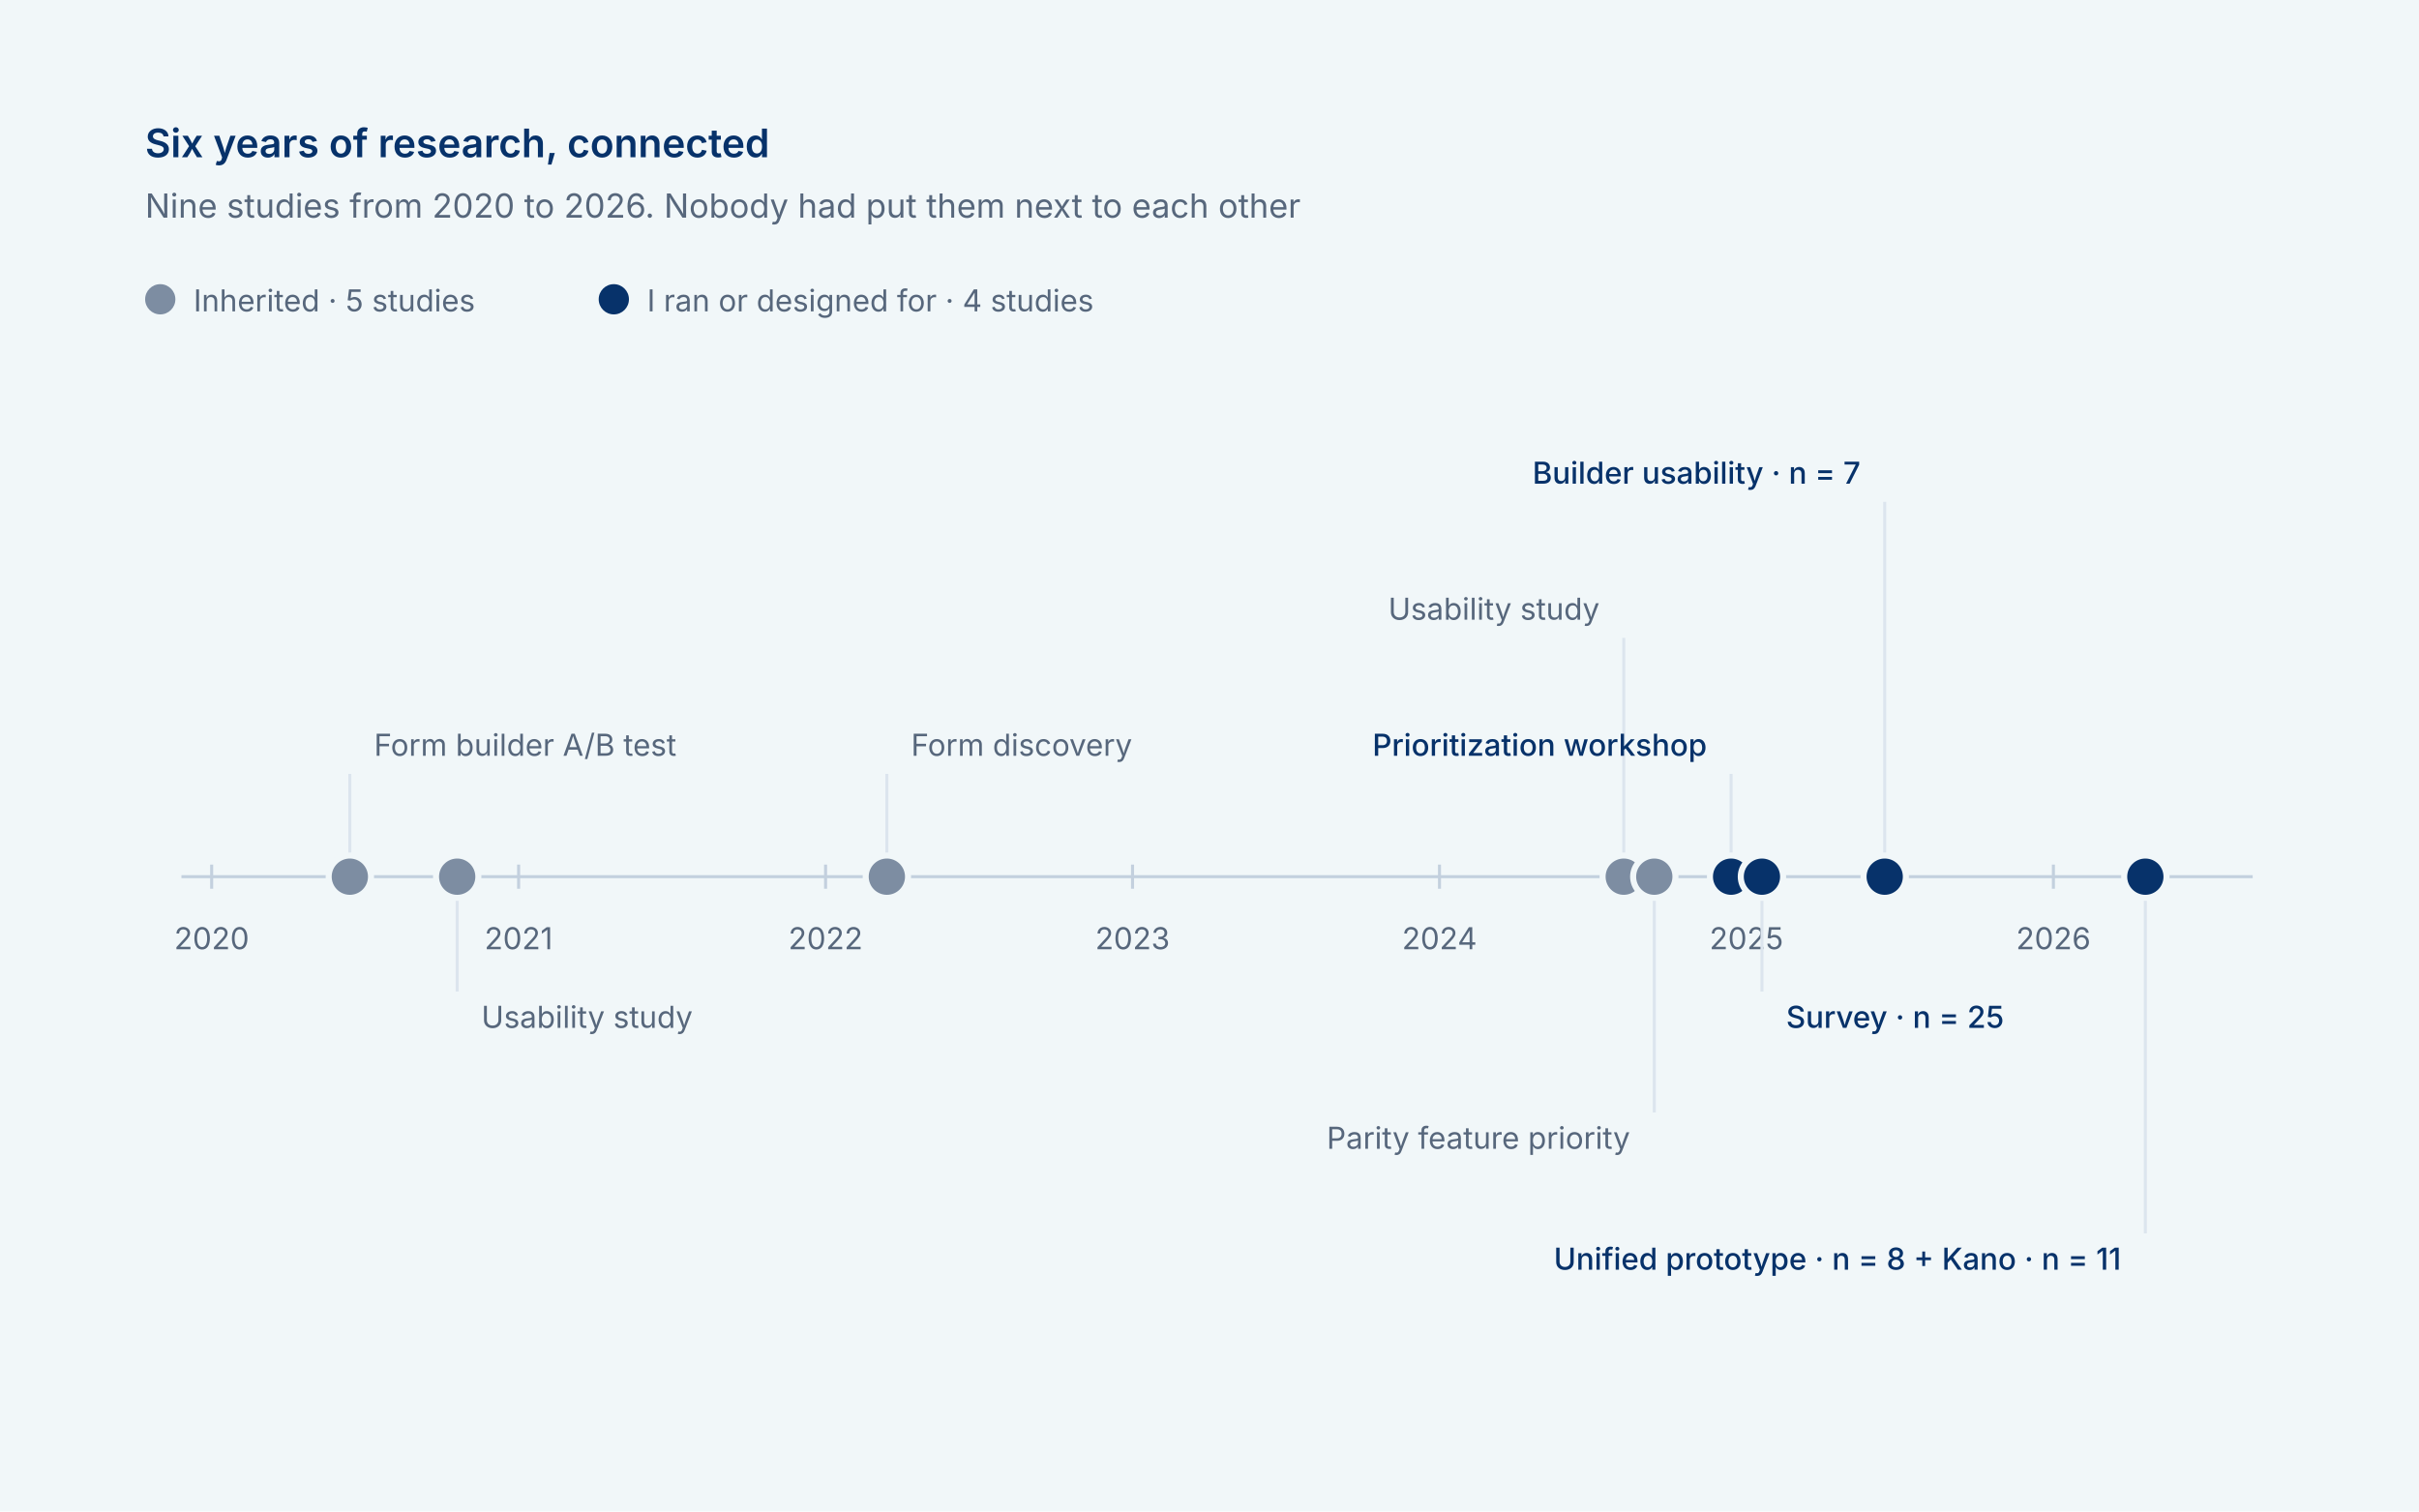
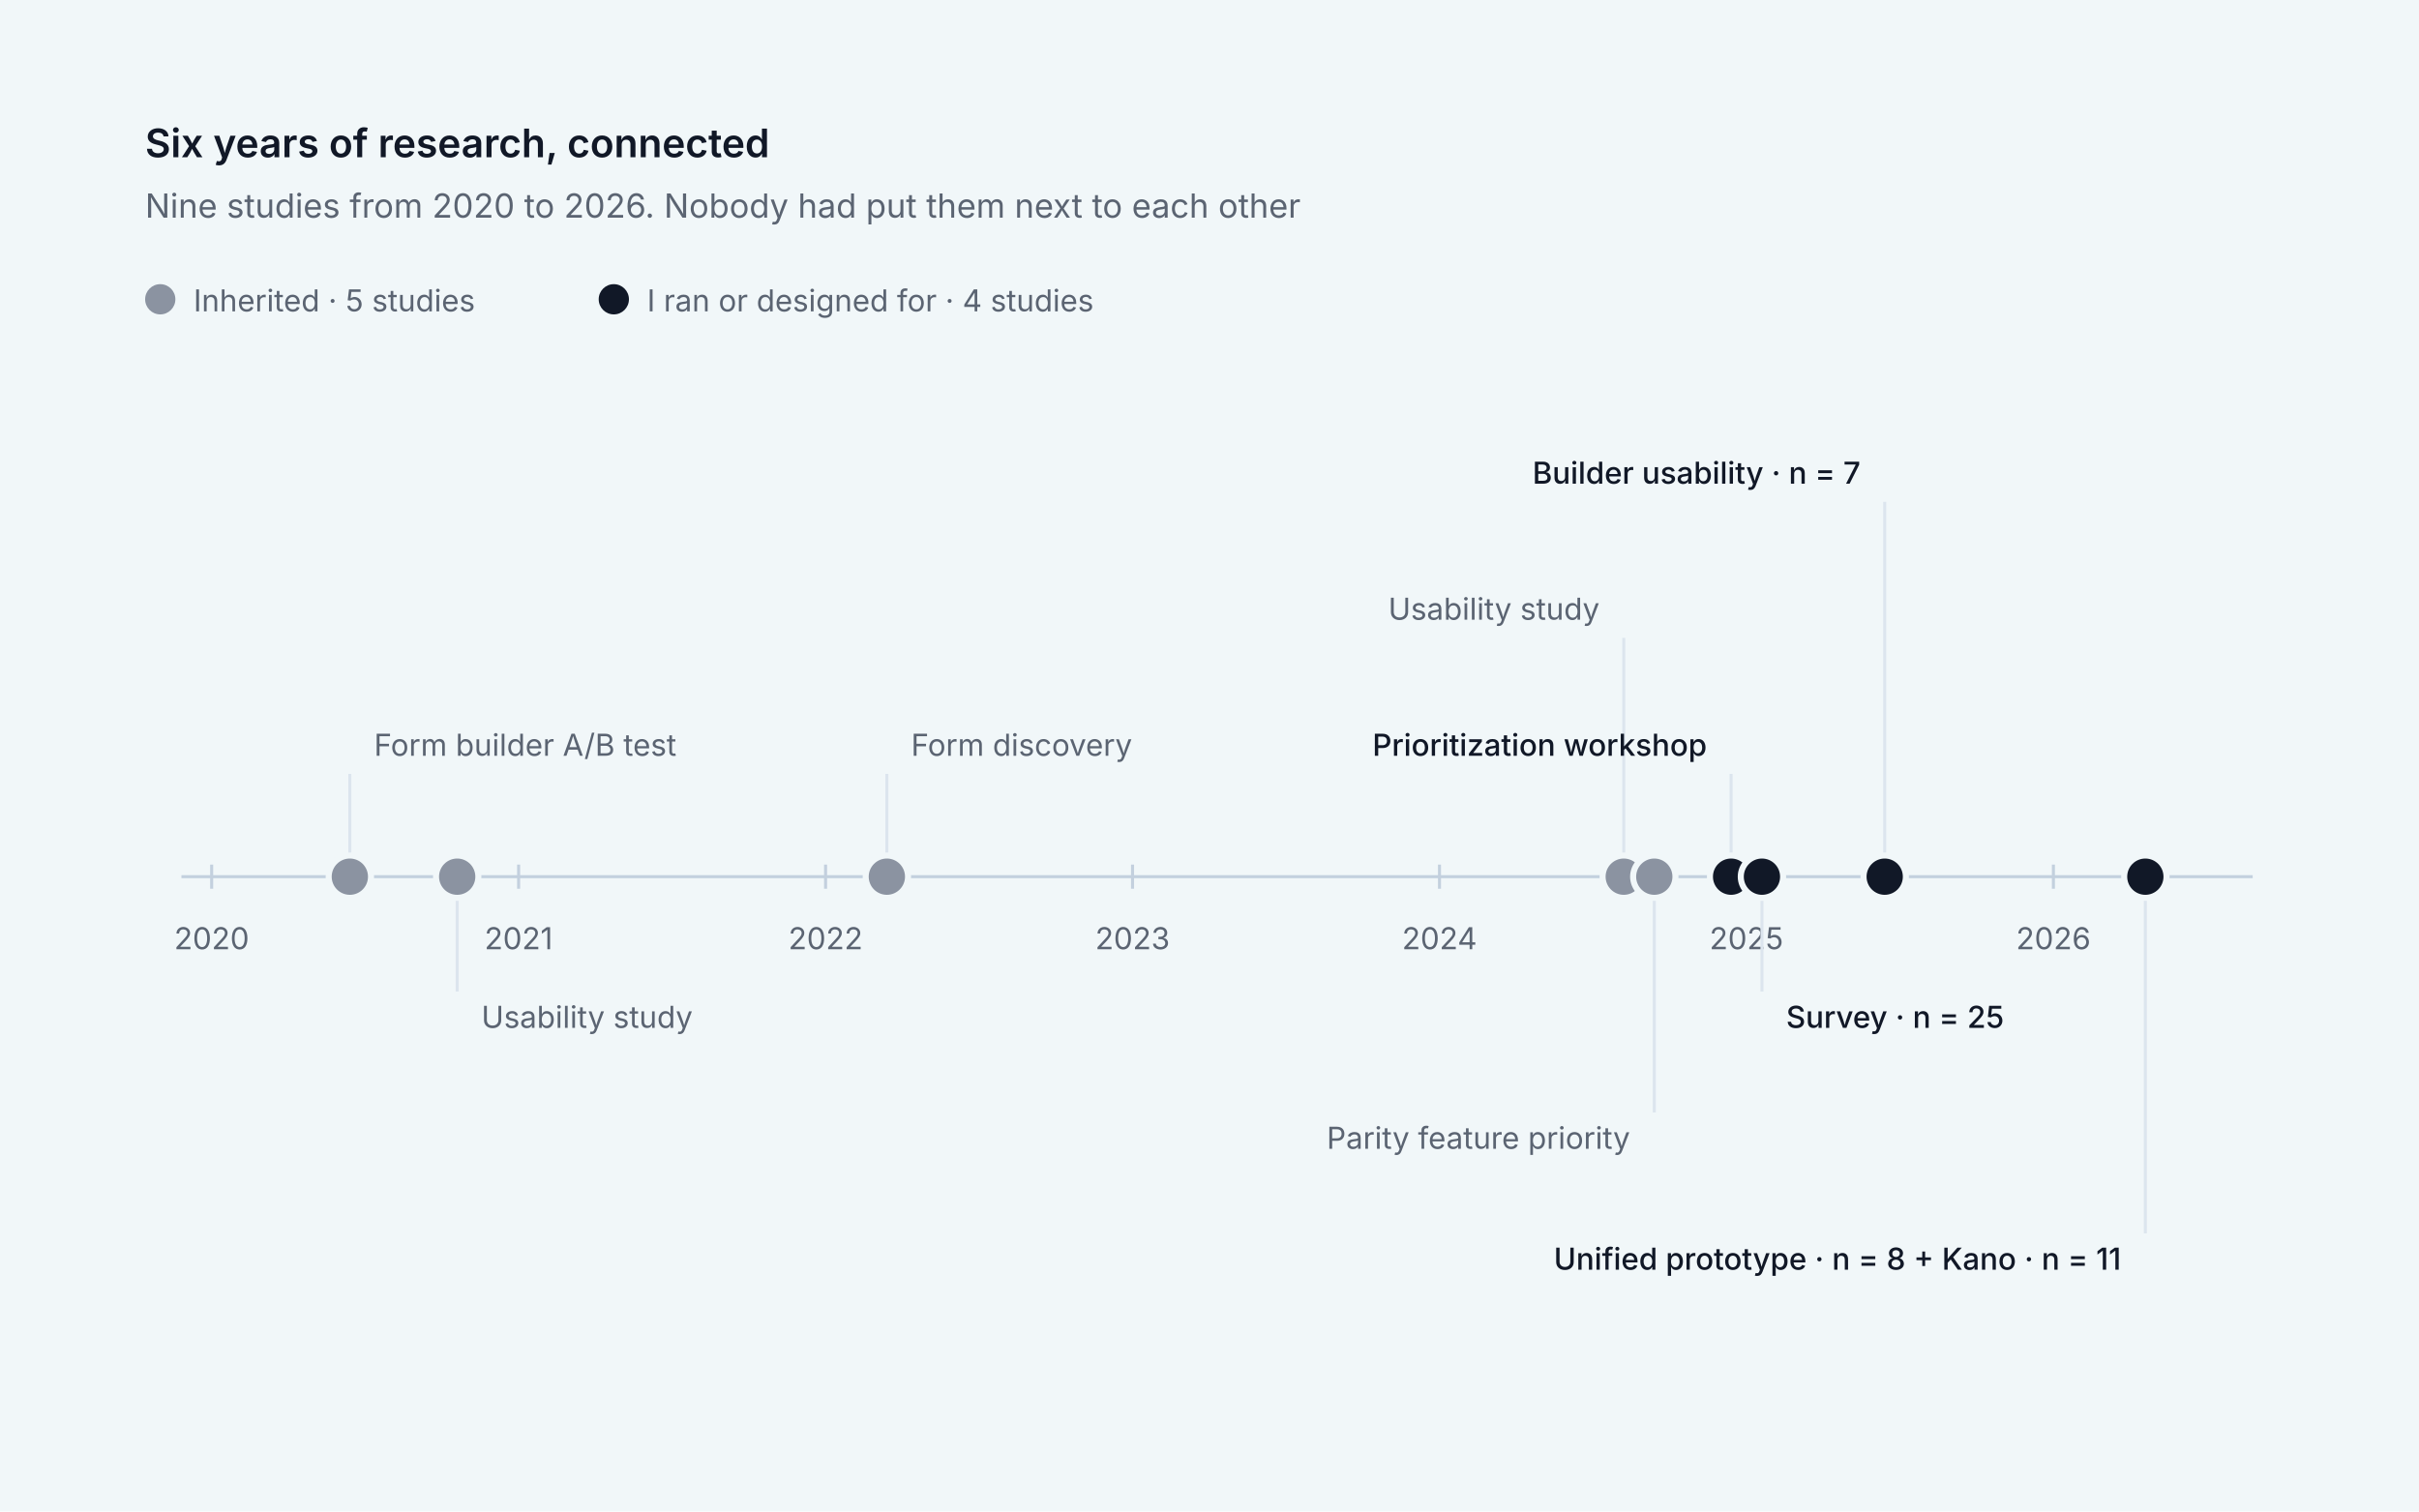
<svg xmlns="http://www.w3.org/2000/svg" viewBox="0 0 800 500" width="800" height="500" role="img" aria-label="Timeline of nine research studies from 2020 to 2026. Five inherited studies in gray and the four the designer ran or designed for in dark blue" font-family="Inter, Helvetica, Arial, sans-serif">
  <rect width="800" height="500" fill="#F1F7F9" />
-   <text x="48" y="52" font-size="13" fill="#07326A" text-anchor="start" font-weight="600">Six years of research, connected</text>
-   <text x="48" y="72" font-size="11" fill="#57677C" text-anchor="start">Nine studies from 2020 to 2026. Nobody had put them next to each other</text>
-   <circle cx="53" cy="99" r="5" fill="#7D8DA2" />
-   <text x="64" y="103" font-size="10" fill="#57677C" text-anchor="start">Inherited · 5 studies</text>
-   <circle cx="203" cy="99" r="5" fill="#07326A" />
-   <text x="214" y="103" font-size="10" fill="#57677C" text-anchor="start">I ran or designed for · 4 studies</text>
+   <text x="48" y="52" font-size="13" fill="#111827" text-anchor="start" font-weight="600">Six years of research, connected</text>
+   <text x="48" y="72" font-size="11" fill="#5B6472" text-anchor="start">Nine studies from 2020 to 2026. Nobody had put them next to each other</text>
+   <circle cx="53" cy="99" r="5" fill="#8B93A1" />
+   <text x="64" y="103" font-size="10" fill="#5B6472" text-anchor="start">Inherited · 5 studies</text>
+   <circle cx="203" cy="99" r="5" fill="#111827" />
+   <text x="214" y="103" font-size="10" fill="#5B6472" text-anchor="start">I ran or designed for · 4 studies</text>
  <line x1="60" y1="290" x2="745" y2="290" stroke="#C3D0DE" stroke-width="1" />
  <line x1="70.0" y1="286" x2="70.0" y2="294" stroke="#C3D0DE" stroke-width="1" />
-   <text x="70.0" y="314" font-size="10" fill="#57677C" text-anchor="middle">2020</text>
+   <text x="70.0" y="314" font-size="10" fill="#5B6472" text-anchor="middle">2020</text>
  <line x1="171.515" y1="286" x2="171.515" y2="294" stroke="#C3D0DE" stroke-width="1" />
-   <text x="171.515" y="314" font-size="10" fill="#57677C" text-anchor="middle">2021</text>
+   <text x="171.515" y="314" font-size="10" fill="#5B6472" text-anchor="middle">2021</text>
  <line x1="273.03" y1="286" x2="273.03" y2="294" stroke="#C3D0DE" stroke-width="1" />
-   <text x="273.03" y="314" font-size="10" fill="#57677C" text-anchor="middle">2022</text>
+   <text x="273.03" y="314" font-size="10" fill="#5B6472" text-anchor="middle">2022</text>
  <line x1="374.545" y1="286" x2="374.545" y2="294" stroke="#C3D0DE" stroke-width="1" />
-   <text x="374.545" y="314" font-size="10" fill="#57677C" text-anchor="middle">2023</text>
+   <text x="374.545" y="314" font-size="10" fill="#5B6472" text-anchor="middle">2023</text>
  <line x1="476.061" y1="286" x2="476.061" y2="294" stroke="#C3D0DE" stroke-width="1" />
-   <text x="476.061" y="314" font-size="10" fill="#57677C" text-anchor="middle">2024</text>
+   <text x="476.061" y="314" font-size="10" fill="#5B6472" text-anchor="middle">2024</text>
  <line x1="577.576" y1="286" x2="577.576" y2="294" stroke="#C3D0DE" stroke-width="1" />
-   <text x="577.576" y="314" font-size="10" fill="#57677C" text-anchor="middle">2025</text>
+   <text x="577.576" y="314" font-size="10" fill="#5B6472" text-anchor="middle">2025</text>
  <line x1="679.091" y1="286" x2="679.091" y2="294" stroke="#C3D0DE" stroke-width="1" />
-   <text x="679.091" y="314" font-size="10" fill="#57677C" text-anchor="middle">2026</text>
+   <text x="679.091" y="314" font-size="10" fill="#5B6472" text-anchor="middle">2026</text>
  <line x1="115.7" y1="290" x2="115.7" y2="256" stroke="#DCE5EE" stroke-width="1" />
  <circle cx="115.7" cy="290" r="8" fill="#F1F7F9" />
-   <circle cx="115.7" cy="290" r="6" fill="#7D8DA2" />
-   <text x="123.7" y="250" font-size="10" fill="#57677C" text-anchor="start">Form builder A/B test</text>
+   <circle cx="115.7" cy="290" r="6" fill="#8B93A1" />
+   <text x="123.7" y="250" font-size="10" fill="#5B6472" text-anchor="start">Form builder A/B test</text>
  <line x1="151.2" y1="290" x2="151.2" y2="328" stroke="#DCE5EE" stroke-width="1" />
  <circle cx="151.2" cy="290" r="8" fill="#F1F7F9" />
-   <circle cx="151.2" cy="290" r="6" fill="#7D8DA2" />
-   <text x="159.2" y="340" font-size="10" fill="#57677C" text-anchor="start">Usability study</text>
+   <circle cx="151.2" cy="290" r="6" fill="#8B93A1" />
+   <text x="159.2" y="340" font-size="10" fill="#5B6472" text-anchor="start">Usability study</text>
  <line x1="293.3" y1="290" x2="293.3" y2="256" stroke="#DCE5EE" stroke-width="1" />
  <circle cx="293.3" cy="290" r="8" fill="#F1F7F9" />
-   <circle cx="293.3" cy="290" r="6" fill="#7D8DA2" />
-   <text x="301.3" y="250" font-size="10" fill="#57677C" text-anchor="start">Form discovery</text>
+   <circle cx="293.3" cy="290" r="6" fill="#8B93A1" />
+   <text x="301.3" y="250" font-size="10" fill="#5B6472" text-anchor="start">Form discovery</text>
  <line x1="537.0" y1="290" x2="537.0" y2="211" stroke="#DCE5EE" stroke-width="1" />
  <circle cx="537.0" cy="290" r="8" fill="#F1F7F9" />
-   <circle cx="537.0" cy="290" r="6" fill="#7D8DA2" />
-   <text x="529.0" y="205" font-size="10" fill="#57677C" text-anchor="end">Usability study</text>
+   <circle cx="537.0" cy="290" r="6" fill="#8B93A1" />
+   <text x="529.0" y="205" font-size="10" fill="#5B6472" text-anchor="end">Usability study</text>
  <line x1="547.1" y1="290" x2="547.1" y2="368" stroke="#DCE5EE" stroke-width="1" />
  <circle cx="547.1" cy="290" r="8" fill="#F1F7F9" />
-   <circle cx="547.1" cy="290" r="6" fill="#7D8DA2" />
-   <text x="539.1" y="380" font-size="10" fill="#57677C" text-anchor="end">Parity feature priority</text>
+   <circle cx="547.1" cy="290" r="6" fill="#8B93A1" />
+   <text x="539.1" y="380" font-size="10" fill="#5B6472" text-anchor="end">Parity feature priority</text>
  <line x1="572.5" y1="290" x2="572.5" y2="256" stroke="#DCE5EE" stroke-width="1" />
  <circle cx="572.5" cy="290" r="8" fill="#F1F7F9" />
-   <circle cx="572.5" cy="290" r="6" fill="#07326A" />
-   <text x="564.5" y="250" font-size="10" fill="#07326A" text-anchor="end" font-weight="500">Prioritization workshop</text>
+   <circle cx="572.5" cy="290" r="6" fill="#111827" />
+   <text x="564.5" y="250" font-size="10" fill="#111827" text-anchor="end" font-weight="500">Prioritization workshop</text>
  <line x1="582.7" y1="290" x2="582.7" y2="328" stroke="#DCE5EE" stroke-width="1" />
  <circle cx="582.7" cy="290" r="8" fill="#F1F7F9" />
-   <circle cx="582.7" cy="290" r="6" fill="#07326A" />
-   <text x="590.7" y="340" font-size="10" fill="#07326A" text-anchor="start" font-weight="500">Survey · n = 25</text>
+   <circle cx="582.7" cy="290" r="6" fill="#111827" />
+   <text x="590.7" y="340" font-size="10" fill="#111827" text-anchor="start" font-weight="500">Survey · n = 25</text>
  <line x1="623.3" y1="290" x2="623.3" y2="166" stroke="#DCE5EE" stroke-width="1" />
  <circle cx="623.3" cy="290" r="8" fill="#F1F7F9" />
-   <circle cx="623.3" cy="290" r="6" fill="#07326A" />
-   <text x="615.3" y="160" font-size="10" fill="#07326A" text-anchor="end" font-weight="500">Builder usability · n = 7</text>
+   <circle cx="623.3" cy="290" r="6" fill="#111827" />
+   <text x="615.3" y="160" font-size="10" fill="#111827" text-anchor="end" font-weight="500">Builder usability · n = 7</text>
  <line x1="709.5" y1="290" x2="709.5" y2="408" stroke="#DCE5EE" stroke-width="1" />
  <circle cx="709.5" cy="290" r="8" fill="#F1F7F9" />
-   <circle cx="709.5" cy="290" r="6" fill="#07326A" />
-   <text x="701.5" y="420" font-size="10" fill="#07326A" text-anchor="end" font-weight="500">Unified prototype · n = 8 + Kano · n = 11</text>
+   <circle cx="709.5" cy="290" r="6" fill="#111827" />
+   <text x="701.5" y="420" font-size="10" fill="#111827" text-anchor="end" font-weight="500">Unified prototype · n = 8 + Kano · n = 11</text>
</svg>
